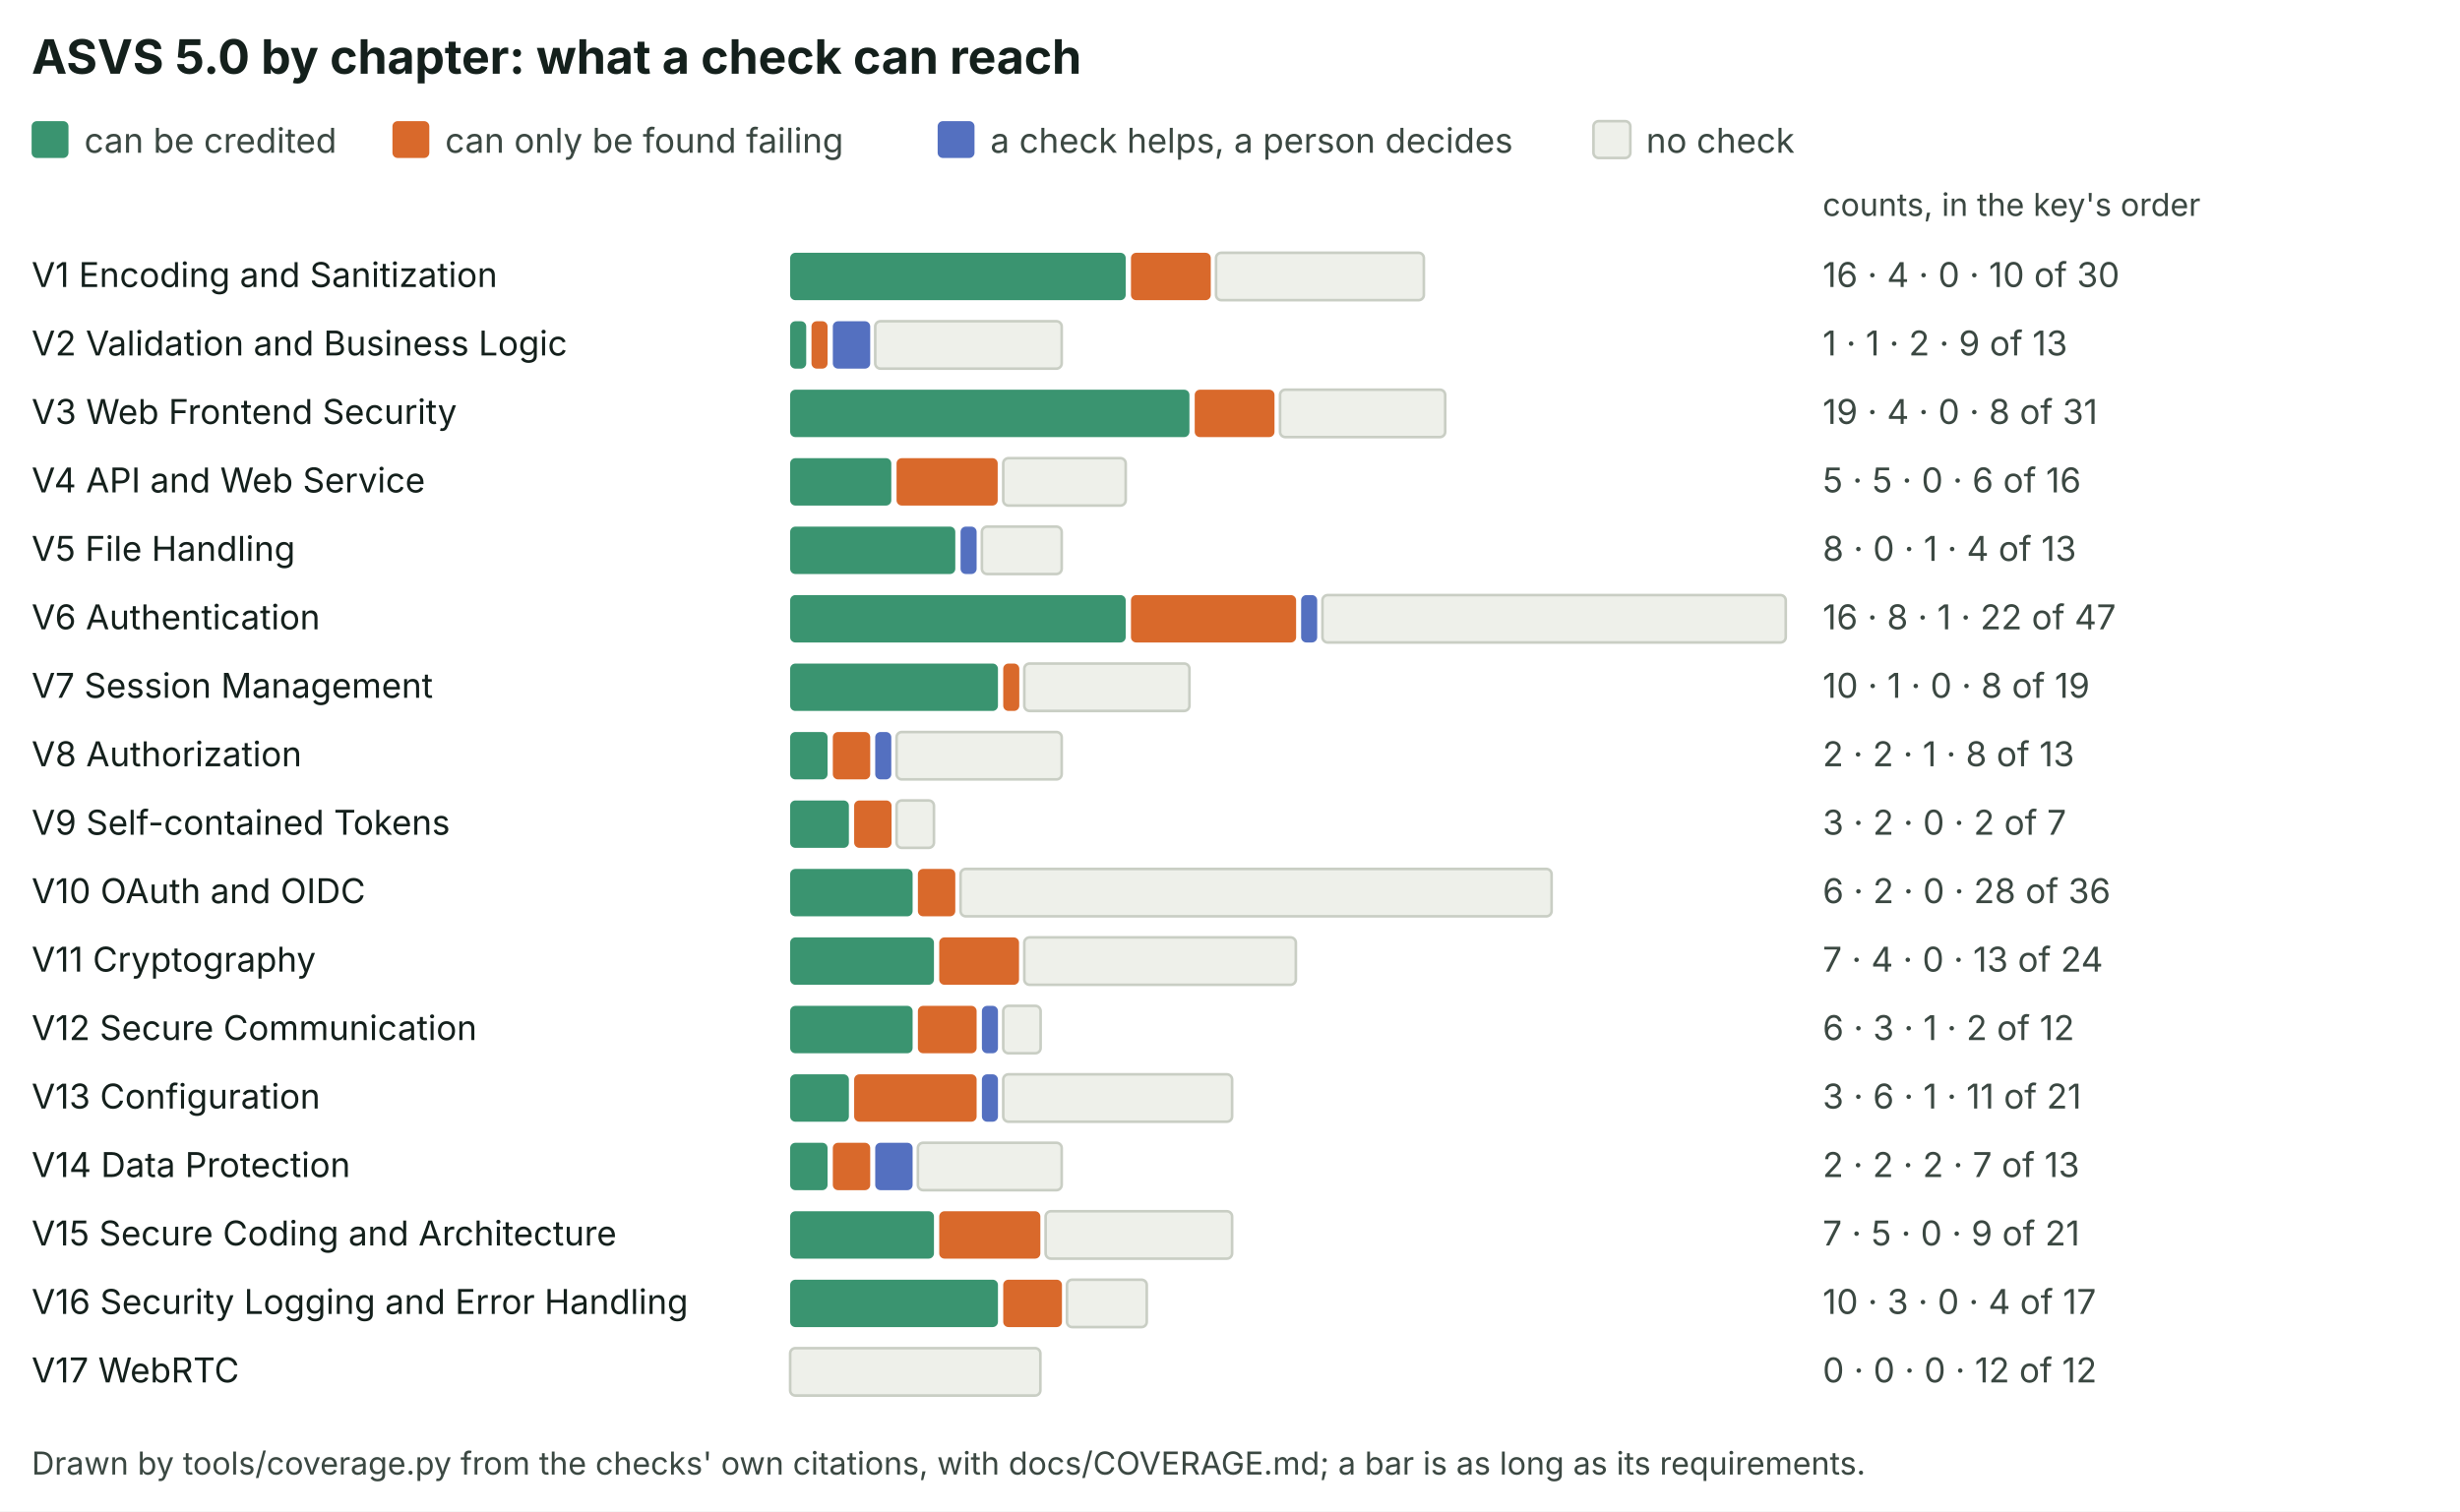
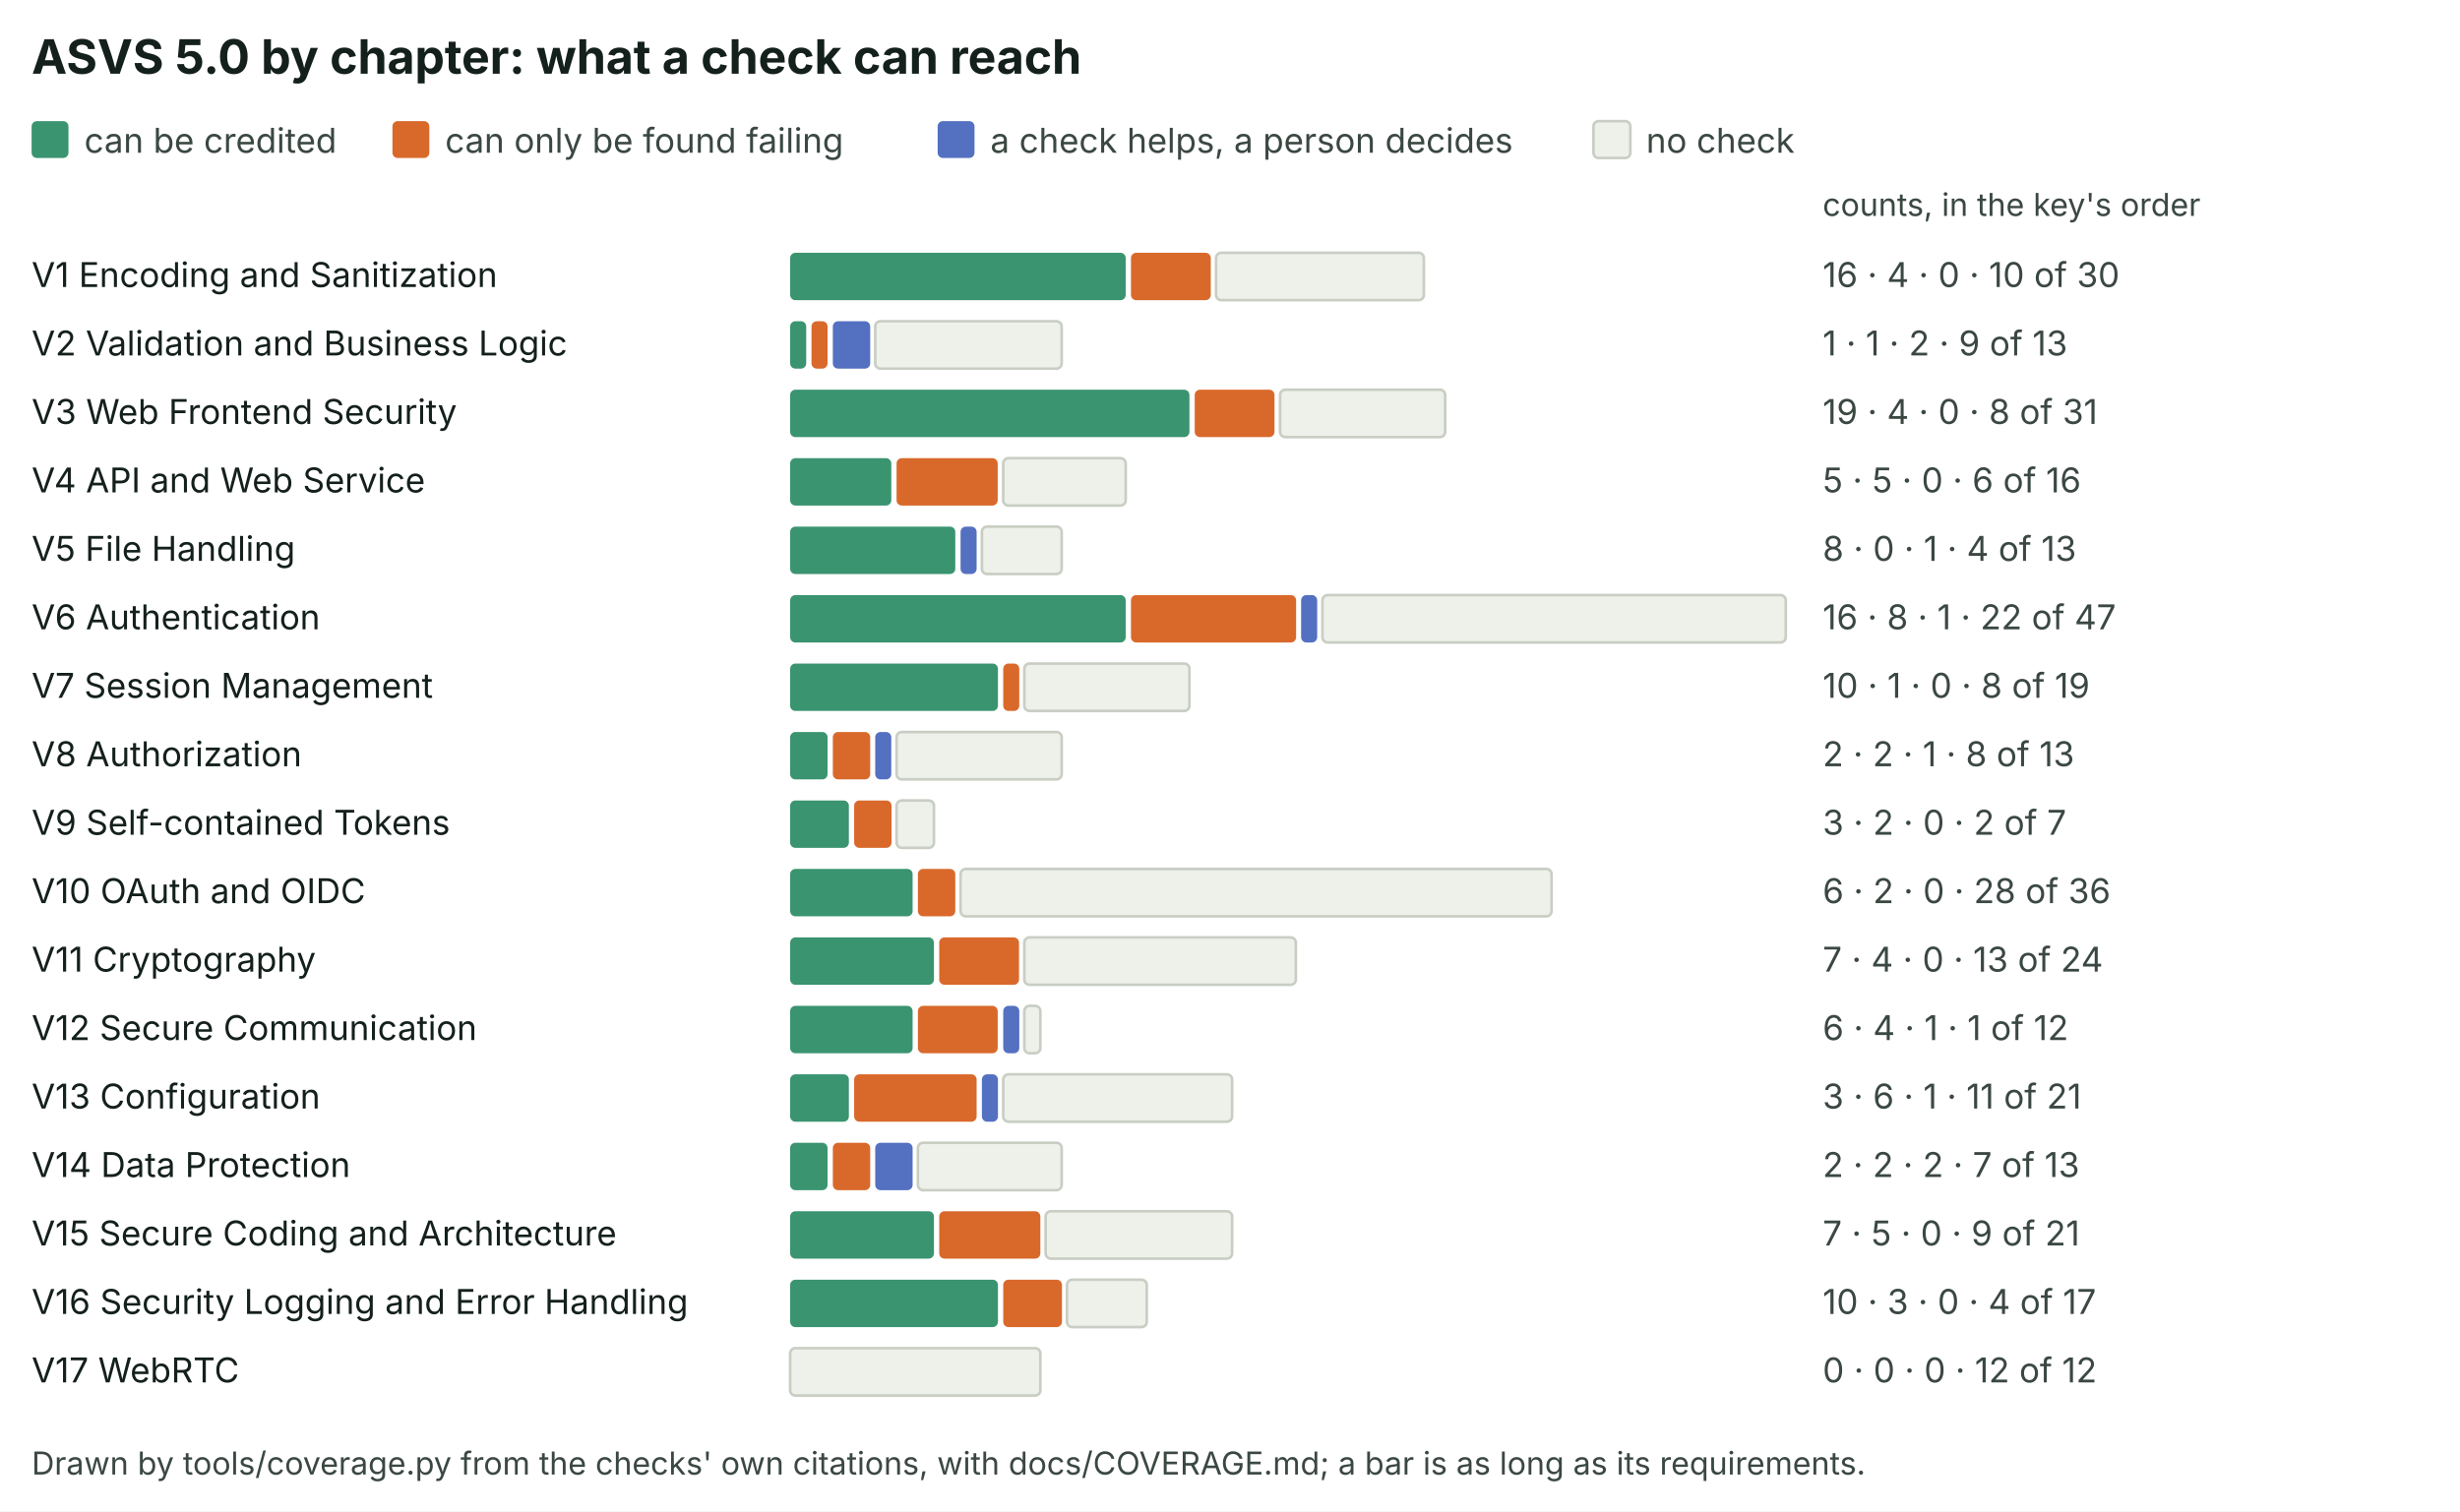
<svg xmlns="http://www.w3.org/2000/svg" viewBox="0 0 934 574" width="934" height="574" role="img" aria-labelledby="t d" font-family="Atkinson Hyperlegible, -apple-system, Segoe UI, sans-serif">
  <style>.bg{fill:#FFFFFF}.ink{fill:#14201C}.soft{fill:#3B4842}.none{fill:#EEF0EA;stroke:#C9CEC4}@media (prefers-color-scheme: dark){.bg{fill:#14201C}.ink{fill:#F3F4EF}.soft{fill:#C9CEC4}.none{fill:#182A23;stroke:#3B4842}}</style>
  <rect class="bg" width="934" height="574" />
  <text class="ink" x="12" y="28" font-size="18" font-weight="700">ASVS 5.0 by chapter: what a check can reach</text>
  <rect fill="#3A9470" x="12" y="46" width="14" height="14" rx="2" />
  <text class="soft" x="32" y="58" font-size="13">can be credited</text>
  <rect fill="#D9692B" x="149" y="46" width="14" height="14" rx="2" />
  <text class="soft" x="169" y="58" font-size="13">can only be found failing</text>
  <rect fill="#5470C0" x="356" y="46" width="14" height="14" rx="2" />
  <text class="soft" x="376" y="58" font-size="13">a check helps, a person decides</text>
  <rect class="none" x="605" y="46" width="14" height="14" rx="2" />
  <text class="soft" x="625" y="58" font-size="13">no check</text>
  <text class="soft" x="692" y="82" font-size="12">counts, in the key's order</text>
  <text class="ink" x="12" y="109" font-size="13">V1 Encoding and Sanitization</text>
  <rect fill="#3A9470" x="300.0" y="96" width="127.4" height="18" rx="2" />
  <rect fill="#D9692B" x="429.4" y="96" width="30.3" height="18" rx="2" />
  <rect class="none" x="461.7" y="96" width="78.9" height="18" rx="2" />
  <text class="soft" x="692" y="109" font-size="13">16 · 4 · 0 · 10  of 30</text>
  <text class="ink" x="12" y="135" font-size="13">V2 Validation and Business Logic</text>
  <rect fill="#3A9470" x="300.0" y="122" width="6.1" height="18" rx="2" />
  <rect fill="#D9692B" x="308.1" y="122" width="6.1" height="18" rx="2" />
  <rect fill="#5470C0" x="316.2" y="122" width="14.2" height="18" rx="2" />
  <rect class="none" x="332.3" y="122" width="70.8" height="18" rx="2" />
  <text class="soft" x="692" y="135" font-size="13">1 · 1 · 2 · 9  of 13</text>
  <text class="ink" x="12" y="161" font-size="13">V3 Web Frontend Security</text>
  <rect fill="#3A9470" x="300.0" y="148" width="151.6" height="18" rx="2" />
  <rect fill="#D9692B" x="453.6" y="148" width="30.3" height="18" rx="2" />
  <rect class="none" x="486.0" y="148" width="62.7" height="18" rx="2" />
  <text class="soft" x="692" y="161" font-size="13">19 · 4 · 0 · 8  of 31</text>
  <text class="ink" x="12" y="187" font-size="13">V4 API and Web Service</text>
  <rect fill="#3A9470" x="300.0" y="174" width="38.4" height="18" rx="2" />
  <rect fill="#D9692B" x="340.4" y="174" width="38.4" height="18" rx="2" />
  <rect class="none" x="380.9" y="174" width="46.5" height="18" rx="2" />
  <text class="soft" x="692" y="187" font-size="13">5 · 5 · 0 · 6  of 16</text>
  <text class="ink" x="12" y="213" font-size="13">V5 File Handling</text>
  <rect fill="#3A9470" x="300.0" y="200" width="62.7" height="18" rx="2" />
  <rect fill="#5470C0" x="364.7" y="200" width="6.1" height="18" rx="2" />
  <rect class="none" x="372.8" y="200" width="30.3" height="18" rx="2" />
  <text class="soft" x="692" y="213" font-size="13">8 · 0 · 1 · 4  of 13</text>
  <text class="ink" x="12" y="239" font-size="13">V6 Authentication</text>
  <rect fill="#3A9470" x="300.0" y="226" width="127.4" height="18" rx="2" />
  <rect fill="#D9692B" x="429.4" y="226" width="62.7" height="18" rx="2" />
  <rect fill="#5470C0" x="494.0" y="226" width="6.1" height="18" rx="2" />
  <rect class="none" x="502.1" y="226" width="175.9" height="18" rx="2" />
  <text class="soft" x="692" y="239" font-size="13">16 · 8 · 1 · 22  of 47</text>
  <text class="ink" x="12" y="265" font-size="13">V7 Session Management</text>
  <rect fill="#3A9470" x="300.0" y="252" width="78.9" height="18" rx="2" />
  <rect fill="#D9692B" x="380.9" y="252" width="6.1" height="18" rx="2" />
  <rect class="none" x="388.9" y="252" width="62.7" height="18" rx="2" />
  <text class="soft" x="692" y="265" font-size="13">10 · 1 · 0 · 8  of 19</text>
  <text class="ink" x="12" y="291" font-size="13">V8 Authorization</text>
  <rect fill="#3A9470" x="300.0" y="278" width="14.2" height="18" rx="2" />
  <rect fill="#D9692B" x="316.2" y="278" width="14.2" height="18" rx="2" />
  <rect fill="#5470C0" x="332.3" y="278" width="6.1" height="18" rx="2" />
  <rect class="none" x="340.4" y="278" width="62.7" height="18" rx="2" />
  <text class="soft" x="692" y="291" font-size="13">2 · 2 · 1 · 8  of 13</text>
  <text class="ink" x="12" y="317" font-size="13">V9 Self-contained Tokens</text>
  <rect fill="#3A9470" x="300.0" y="304" width="22.3" height="18" rx="2" />
  <rect fill="#D9692B" x="324.3" y="304" width="14.2" height="18" rx="2" />
  <rect class="none" x="340.4" y="304" width="14.2" height="18" rx="2" />
  <text class="soft" x="692" y="317" font-size="13">3 · 2 · 0 · 2  of 7</text>
  <text class="ink" x="12" y="343" font-size="13">V10 OAuth and OIDC</text>
  <rect fill="#3A9470" x="300.0" y="330" width="46.5" height="18" rx="2" />
  <rect fill="#D9692B" x="348.5" y="330" width="14.2" height="18" rx="2" />
  <rect class="none" x="364.7" y="330" width="224.4" height="18" rx="2" />
  <text class="soft" x="692" y="343" font-size="13">6 · 2 · 0 · 28  of 36</text>
  <text class="ink" x="12" y="369" font-size="13">V11 Cryptography</text>
  <rect fill="#3A9470" x="300.0" y="356" width="54.6" height="18" rx="2" />
  <rect fill="#D9692B" x="356.6" y="356" width="30.3" height="18" rx="2" />
  <rect class="none" x="388.9" y="356" width="103.1" height="18" rx="2" />
  <text class="soft" x="692" y="369" font-size="13">7 · 4 · 0 · 13  of 24</text>
  <text class="ink" x="12" y="395" font-size="13">V12 Secure Communication</text>
  <rect fill="#3A9470" x="300.0" y="382" width="46.5" height="18" rx="2" />
-   <rect fill="#D9692B" x="348.5" y="382" width="22.3" height="18" rx="2" />
-   <rect fill="#5470C0" x="372.8" y="382" width="6.1" height="18" rx="2" />
-   <rect class="none" x="380.9" y="382" width="14.2" height="18" rx="2" />
-   <text class="soft" x="692" y="395" font-size="13">6 · 3 · 1 · 2  of 12</text>
+   <rect fill="#D9692B" x="348.5" y="382" width="30.3" height="18" rx="2" />
+   <rect fill="#5470C0" x="380.9" y="382" width="6.1" height="18" rx="2" />
+   <rect class="none" x="388.9" y="382" width="6.1" height="18" rx="2" />
+   <text class="soft" x="692" y="395" font-size="13">6 · 4 · 1 · 1  of 12</text>
  <text class="ink" x="12" y="421" font-size="13">V13 Configuration</text>
  <rect fill="#3A9470" x="300.0" y="408" width="22.3" height="18" rx="2" />
  <rect fill="#D9692B" x="324.3" y="408" width="46.5" height="18" rx="2" />
  <rect fill="#5470C0" x="372.8" y="408" width="6.1" height="18" rx="2" />
  <rect class="none" x="380.9" y="408" width="86.9" height="18" rx="2" />
  <text class="soft" x="692" y="421" font-size="13">3 · 6 · 1 · 11  of 21</text>
  <text class="ink" x="12" y="447" font-size="13">V14 Data Protection</text>
  <rect fill="#3A9470" x="300.0" y="434" width="14.2" height="18" rx="2" />
  <rect fill="#D9692B" x="316.2" y="434" width="14.2" height="18" rx="2" />
  <rect fill="#5470C0" x="332.3" y="434" width="14.2" height="18" rx="2" />
  <rect class="none" x="348.5" y="434" width="54.6" height="18" rx="2" />
  <text class="soft" x="692" y="447" font-size="13">2 · 2 · 2 · 7  of 13</text>
  <text class="ink" x="12" y="473" font-size="13">V15 Secure Coding and Architecture</text>
  <rect fill="#3A9470" x="300.0" y="460" width="54.6" height="18" rx="2" />
  <rect fill="#D9692B" x="356.6" y="460" width="38.4" height="18" rx="2" />
  <rect class="none" x="397.0" y="460" width="70.8" height="18" rx="2" />
  <text class="soft" x="692" y="473" font-size="13">7 · 5 · 0 · 9  of 21</text>
  <text class="ink" x="12" y="499" font-size="13">V16 Security Logging and Error Handling</text>
  <rect fill="#3A9470" x="300.0" y="486" width="78.9" height="18" rx="2" />
  <rect fill="#D9692B" x="380.9" y="486" width="22.3" height="18" rx="2" />
  <rect class="none" x="405.1" y="486" width="30.3" height="18" rx="2" />
  <text class="soft" x="692" y="499" font-size="13">10 · 3 · 0 · 4  of 17</text>
  <text class="ink" x="12" y="525" font-size="13">V17 WebRTC</text>
  <rect class="none" x="300.0" y="512" width="95.0" height="18" rx="2" />
  <text class="soft" x="692" y="525" font-size="13">0 · 0 · 0 · 12  of 12</text>
  <text class="soft" x="12" y="560" font-size="12">Drawn by tools/coverage.py from the checks' own citations, with docs/COVERAGE.md; a bar is as long as its requirements.</text>
</svg>
